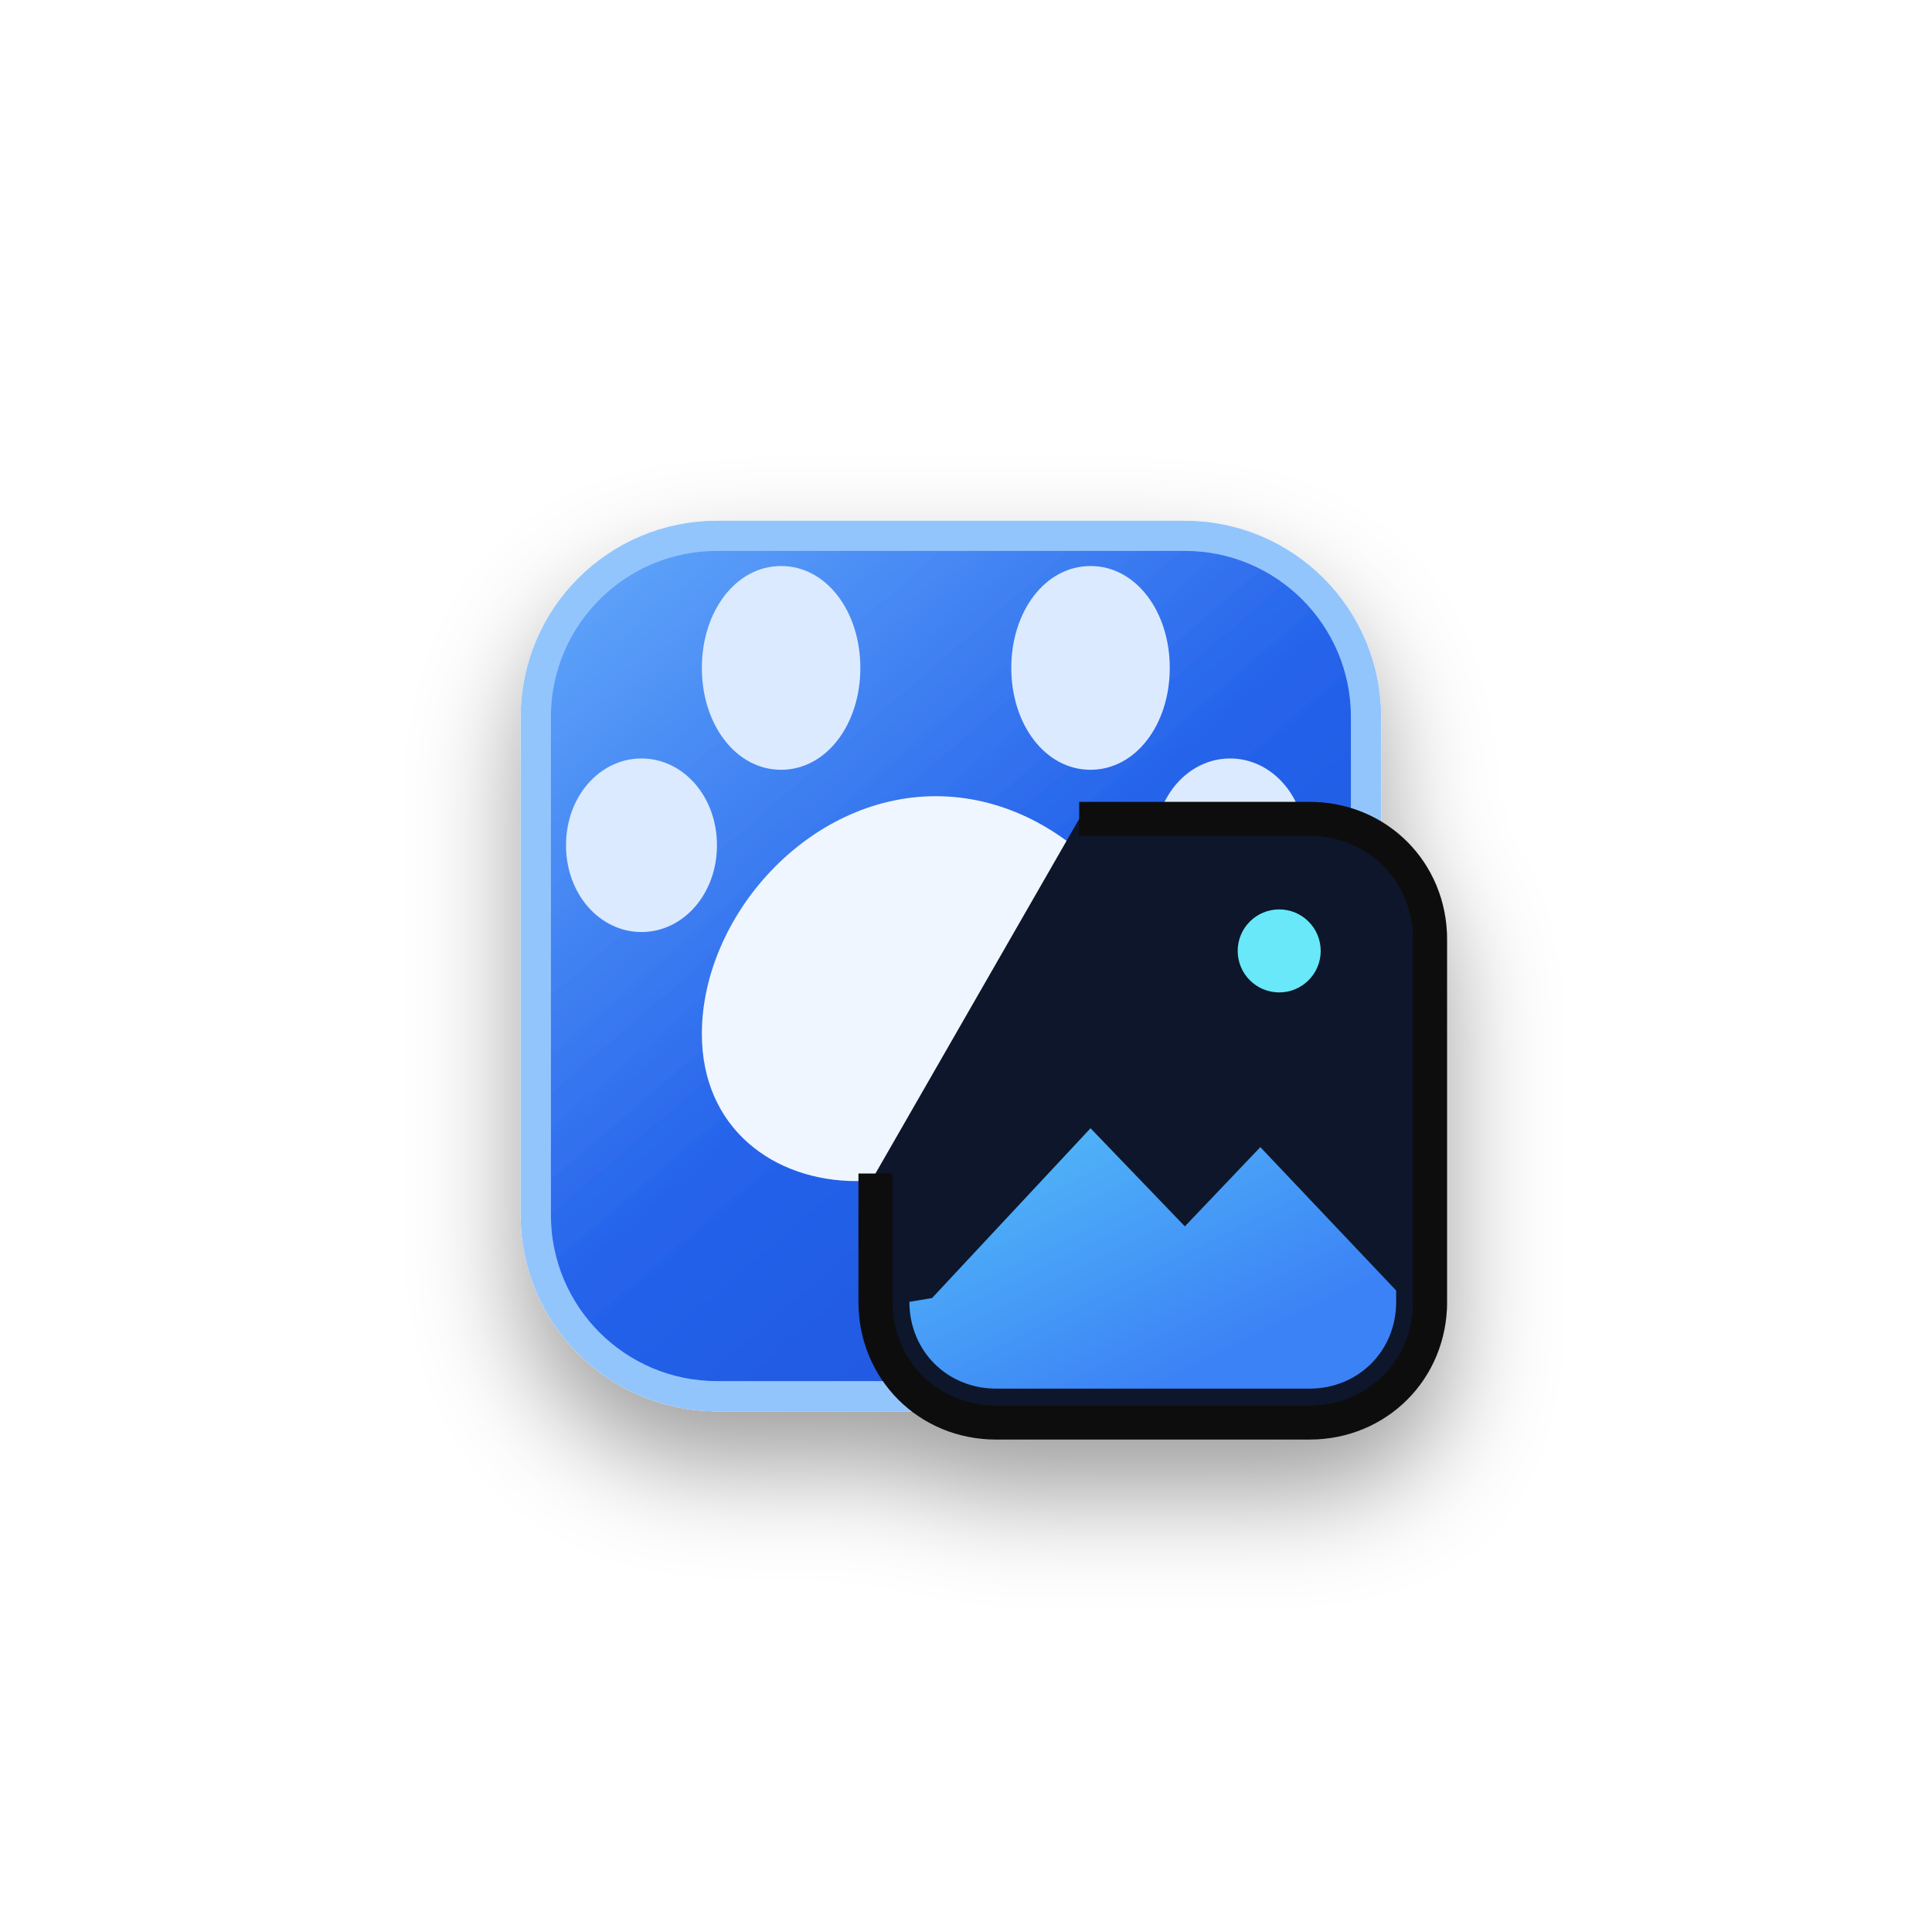
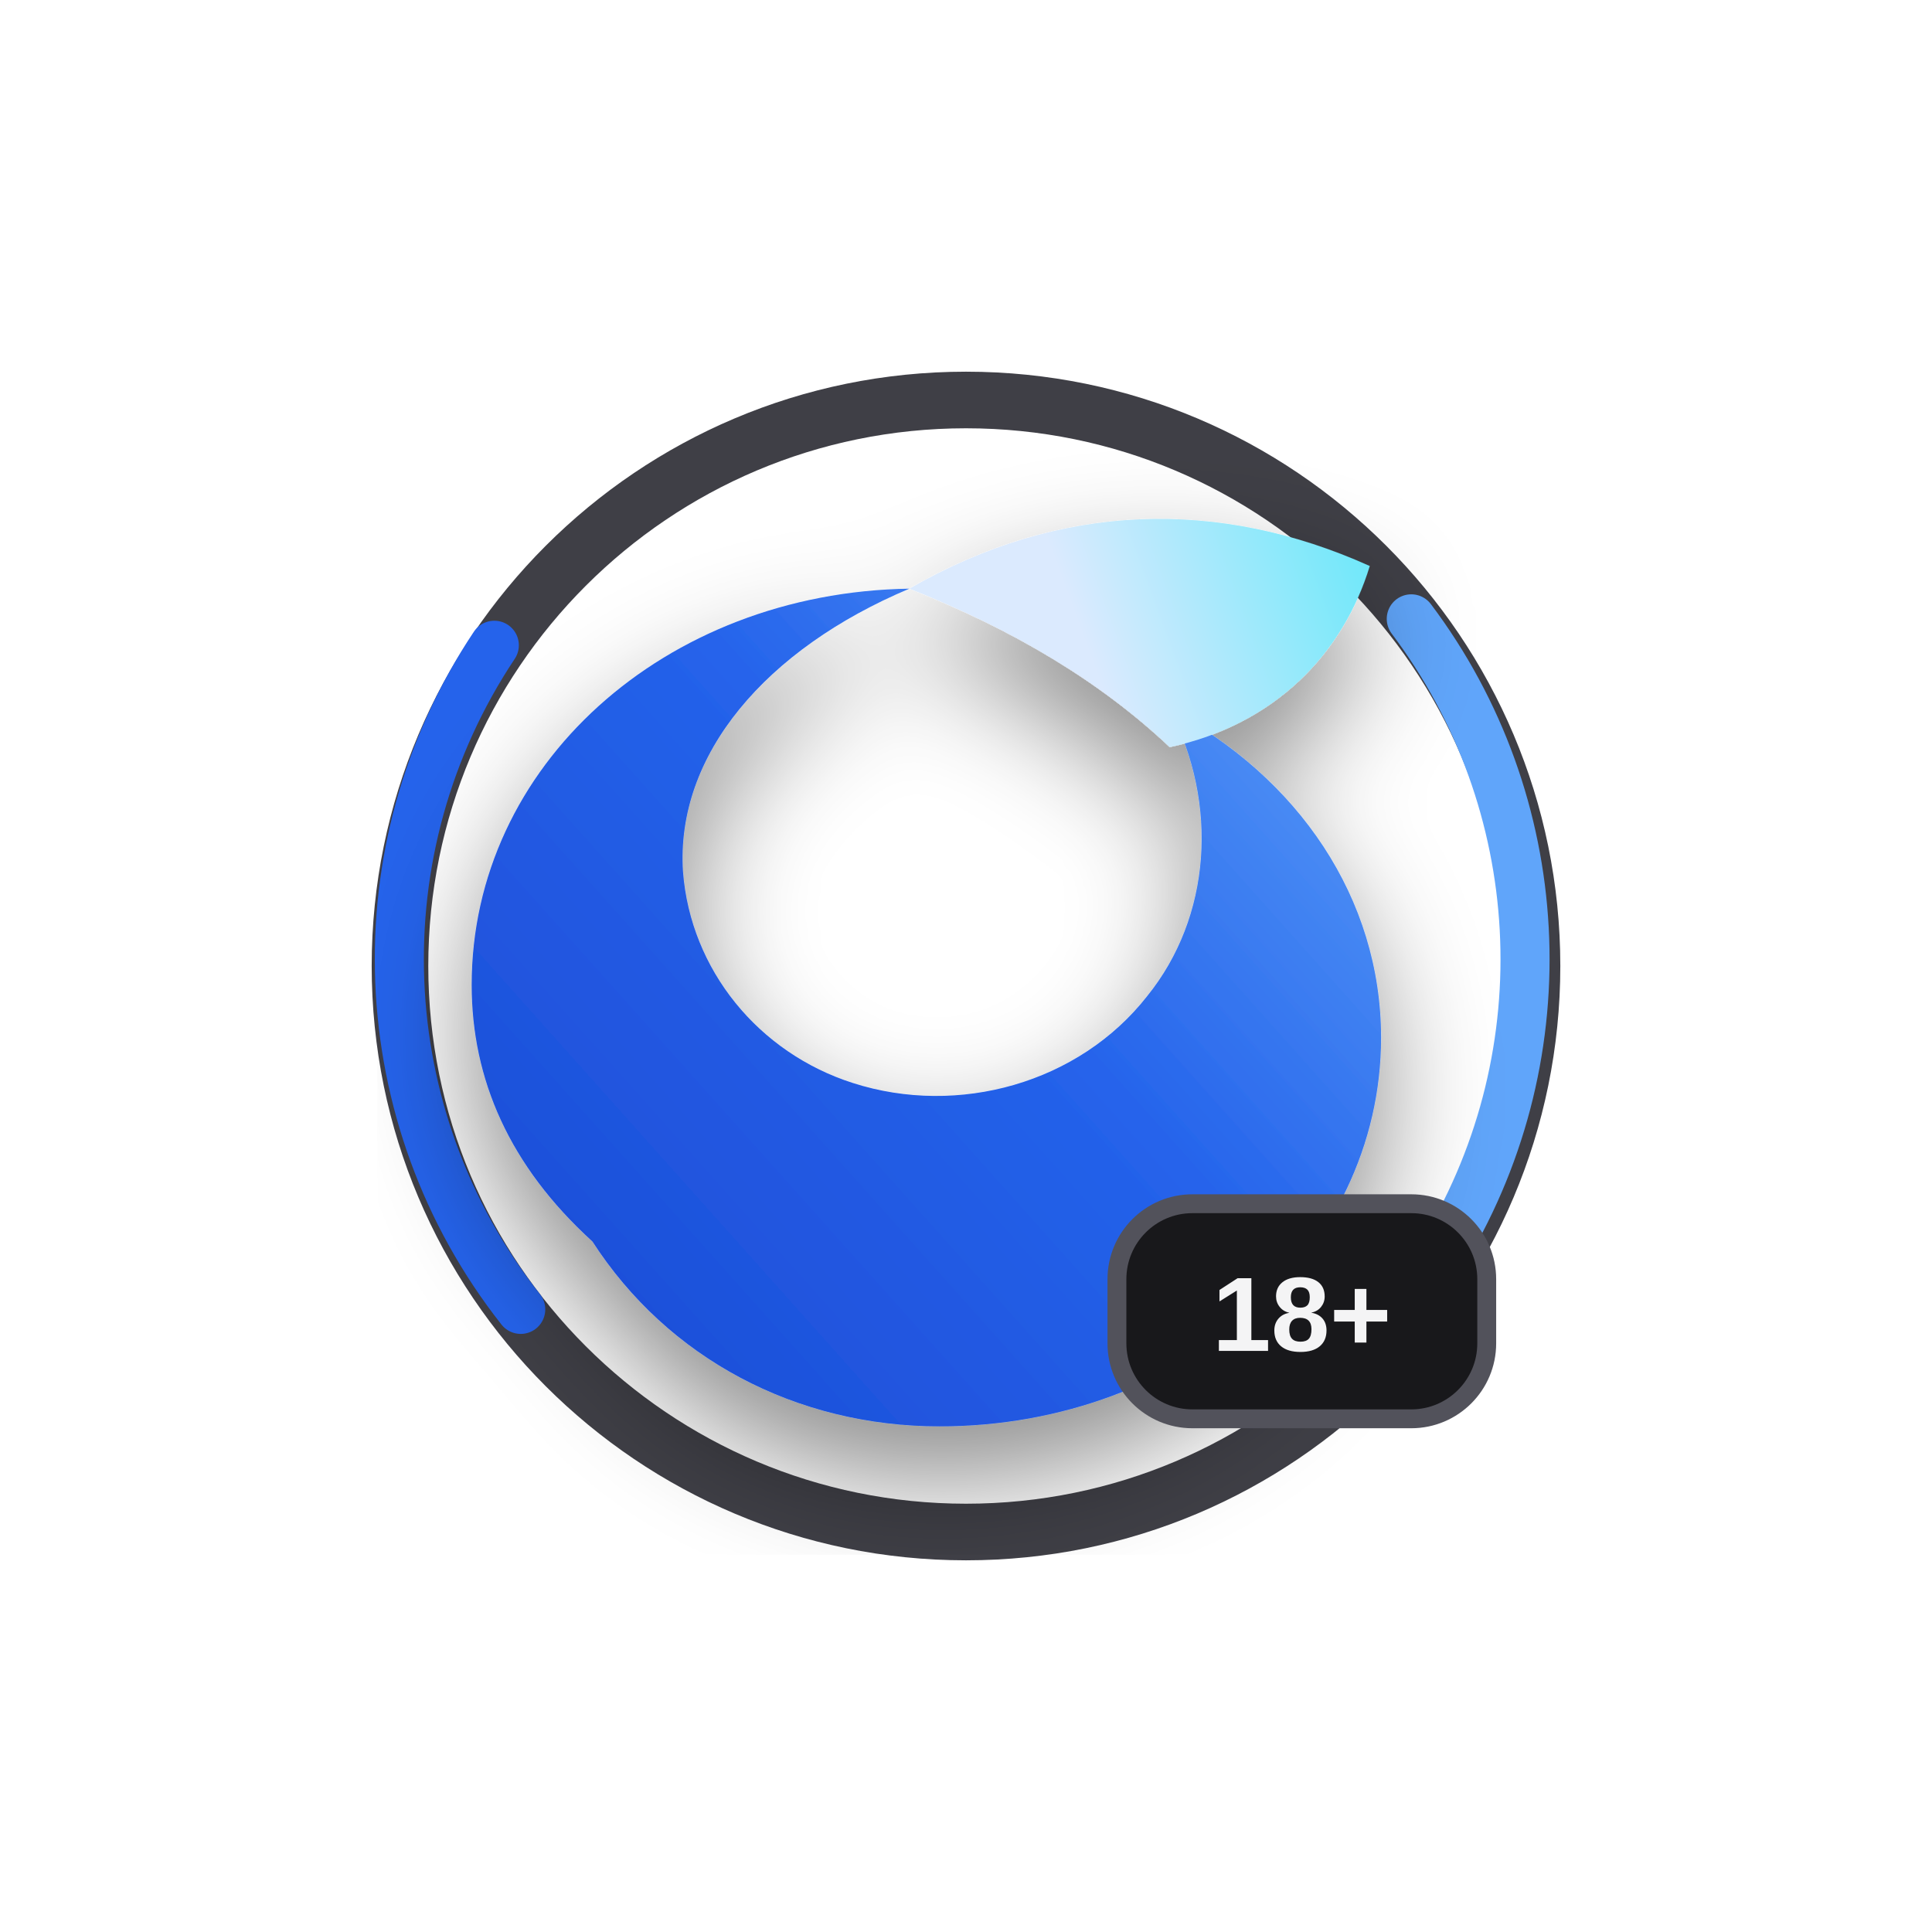
<svg xmlns="http://www.w3.org/2000/svg" width="512" height="512" viewBox="0 0 512 512">
  <defs>
-     <linearGradient id="blue" x1="162" y1="142" x2="358" y2="370" gradientUnits="userSpaceOnUse">
-       <stop stop-color="#60A5FA" />
-       <stop offset=".48" stop-color="#2563EB" />
-       <stop offset="1" stop-color="#1D4ED8" />
+     <linearGradient id="tail" x1="151" y1="348" x2="369" y2="153" gradientUnits="userSpaceOnUse">
+       <stop stop-color="#1D4ED8" />
+       <stop offset=".5" stop-color="#2563EB" />
+       <stop offset="1" stop-color="#60A5FA" />
    </linearGradient>
-     <linearGradient id="cyan" x1="300" y1="206" x2="366" y2="338" gradientUnits="userSpaceOnUse">
-       <stop stop-color="#67E8F9" />
-       <stop offset="1" stop-color="#3B82F6" />
+     <linearGradient id="tip" x1="286" y1="166" x2="365" y2="137" gradientUnits="userSpaceOnUse">
+       <stop stop-color="#DBEAFE" />
+       <stop offset="1" stop-color="#67E8F9" />
    </linearGradient>
-     <filter id="shadow" x="100" y="100" width="320" height="330" filterUnits="userSpaceOnUse">
-       <feDropShadow dx="0" dy="14" stdDeviation="14" flood-color="#000" flood-opacity=".38" />
+     <filter id="shadow" x="100" y="100" width="312" height="312" filterUnits="userSpaceOnUse">
+       <feDropShadow dx="0" dy="14" stdDeviation="15" flood-color="#000" flood-opacity=".45" />
    </filter>
  </defs>
+   <circle cx="256" cy="256" r="150" fill="none" stroke="#3F3F46" stroke-width="15" />
+   <path d="M138 347a150 150 0 0 1-7-176" fill="none" stroke="#2563EB" stroke-width="13" stroke-linecap="round" />
+   <path d="M374 164a150 150 0 0 1 9 167" fill="none" stroke="#60A5FA" stroke-width="13" stroke-linecap="round" />
  <g filter="url(#shadow)">
-     <rect x="142" y="142" width="220" height="228" rx="48" fill="url(#blue)" stroke="#93C5FD" stroke-width="8" />
-     <path d="M207 204c12 0 21-12 21-27s-9-27-21-27-21 12-21 27 9 27 21 27Zm82 0c12 0 21-12 21-27s-9-27-21-27-21 12-21 27 9 27 21 27Zm-119 43c11 0 20-10 20-23s-9-23-20-23-20 10-20 23 9 23 20 23Zm156 0c11 0 20-10 20-23s-9-23-20-23-20 10-20 23 9 23 20 23Z" fill="#DBEAFE" />
-     <path d="M248 211c-34 0-62 32-62 63 0 25 19 39 41 39 8 0 15-2 21-6 6 4 13 6 21 6 22 0 41-14 41-39 0-31-28-63-62-63Z" fill="#EFF6FF" />
-     <path d="M286 217h61c18 0 32 14 32 32v96c0 18-14 32-32 32h-83c-18 0-32-14-32-32v-34" fill="#0F172A" stroke="#09090B" stroke-width="9" stroke-linejoin="round" />
-     <circle cx="339" cy="252" r="11" fill="#67E8F9" />
-     <path d="m247 344 42-45 25 26 20-21 36 38v3c0 13-10 23-23 23h-83c-13 0-23-10-23-23l6-1Z" fill="url(#cyan)" />
+     <path d="M157 329c20 31 54 49 92 49 65 0 117-46 117-103 0-37-22-69-56-87 13 25 11 55-6 76-18 23-50 32-78 23-25-8-43-30-45-56-2-31 22-59 60-75-65 1-116 47-116 105 0 25 10 48 32 68Z" fill="url(#tail)" />
+     <path d="M241 156c40-23 82-24 122-6-7 23-25 42-53 48-18-17-41-31-69-42Z" fill="url(#tip)" />
+   </g>
+   <g transform="translate(296 319)">
+     <rect width="98" height="57" rx="20" fill="#18181B" stroke="#52525B" stroke-width="5" />
+     <text x="49" y="39" text-anchor="middle" fill="#F4F4F5" font-family="Arial, sans-serif" font-size="28" font-weight="800" letter-spacing="0">18+</text>
  </g>
</svg>
